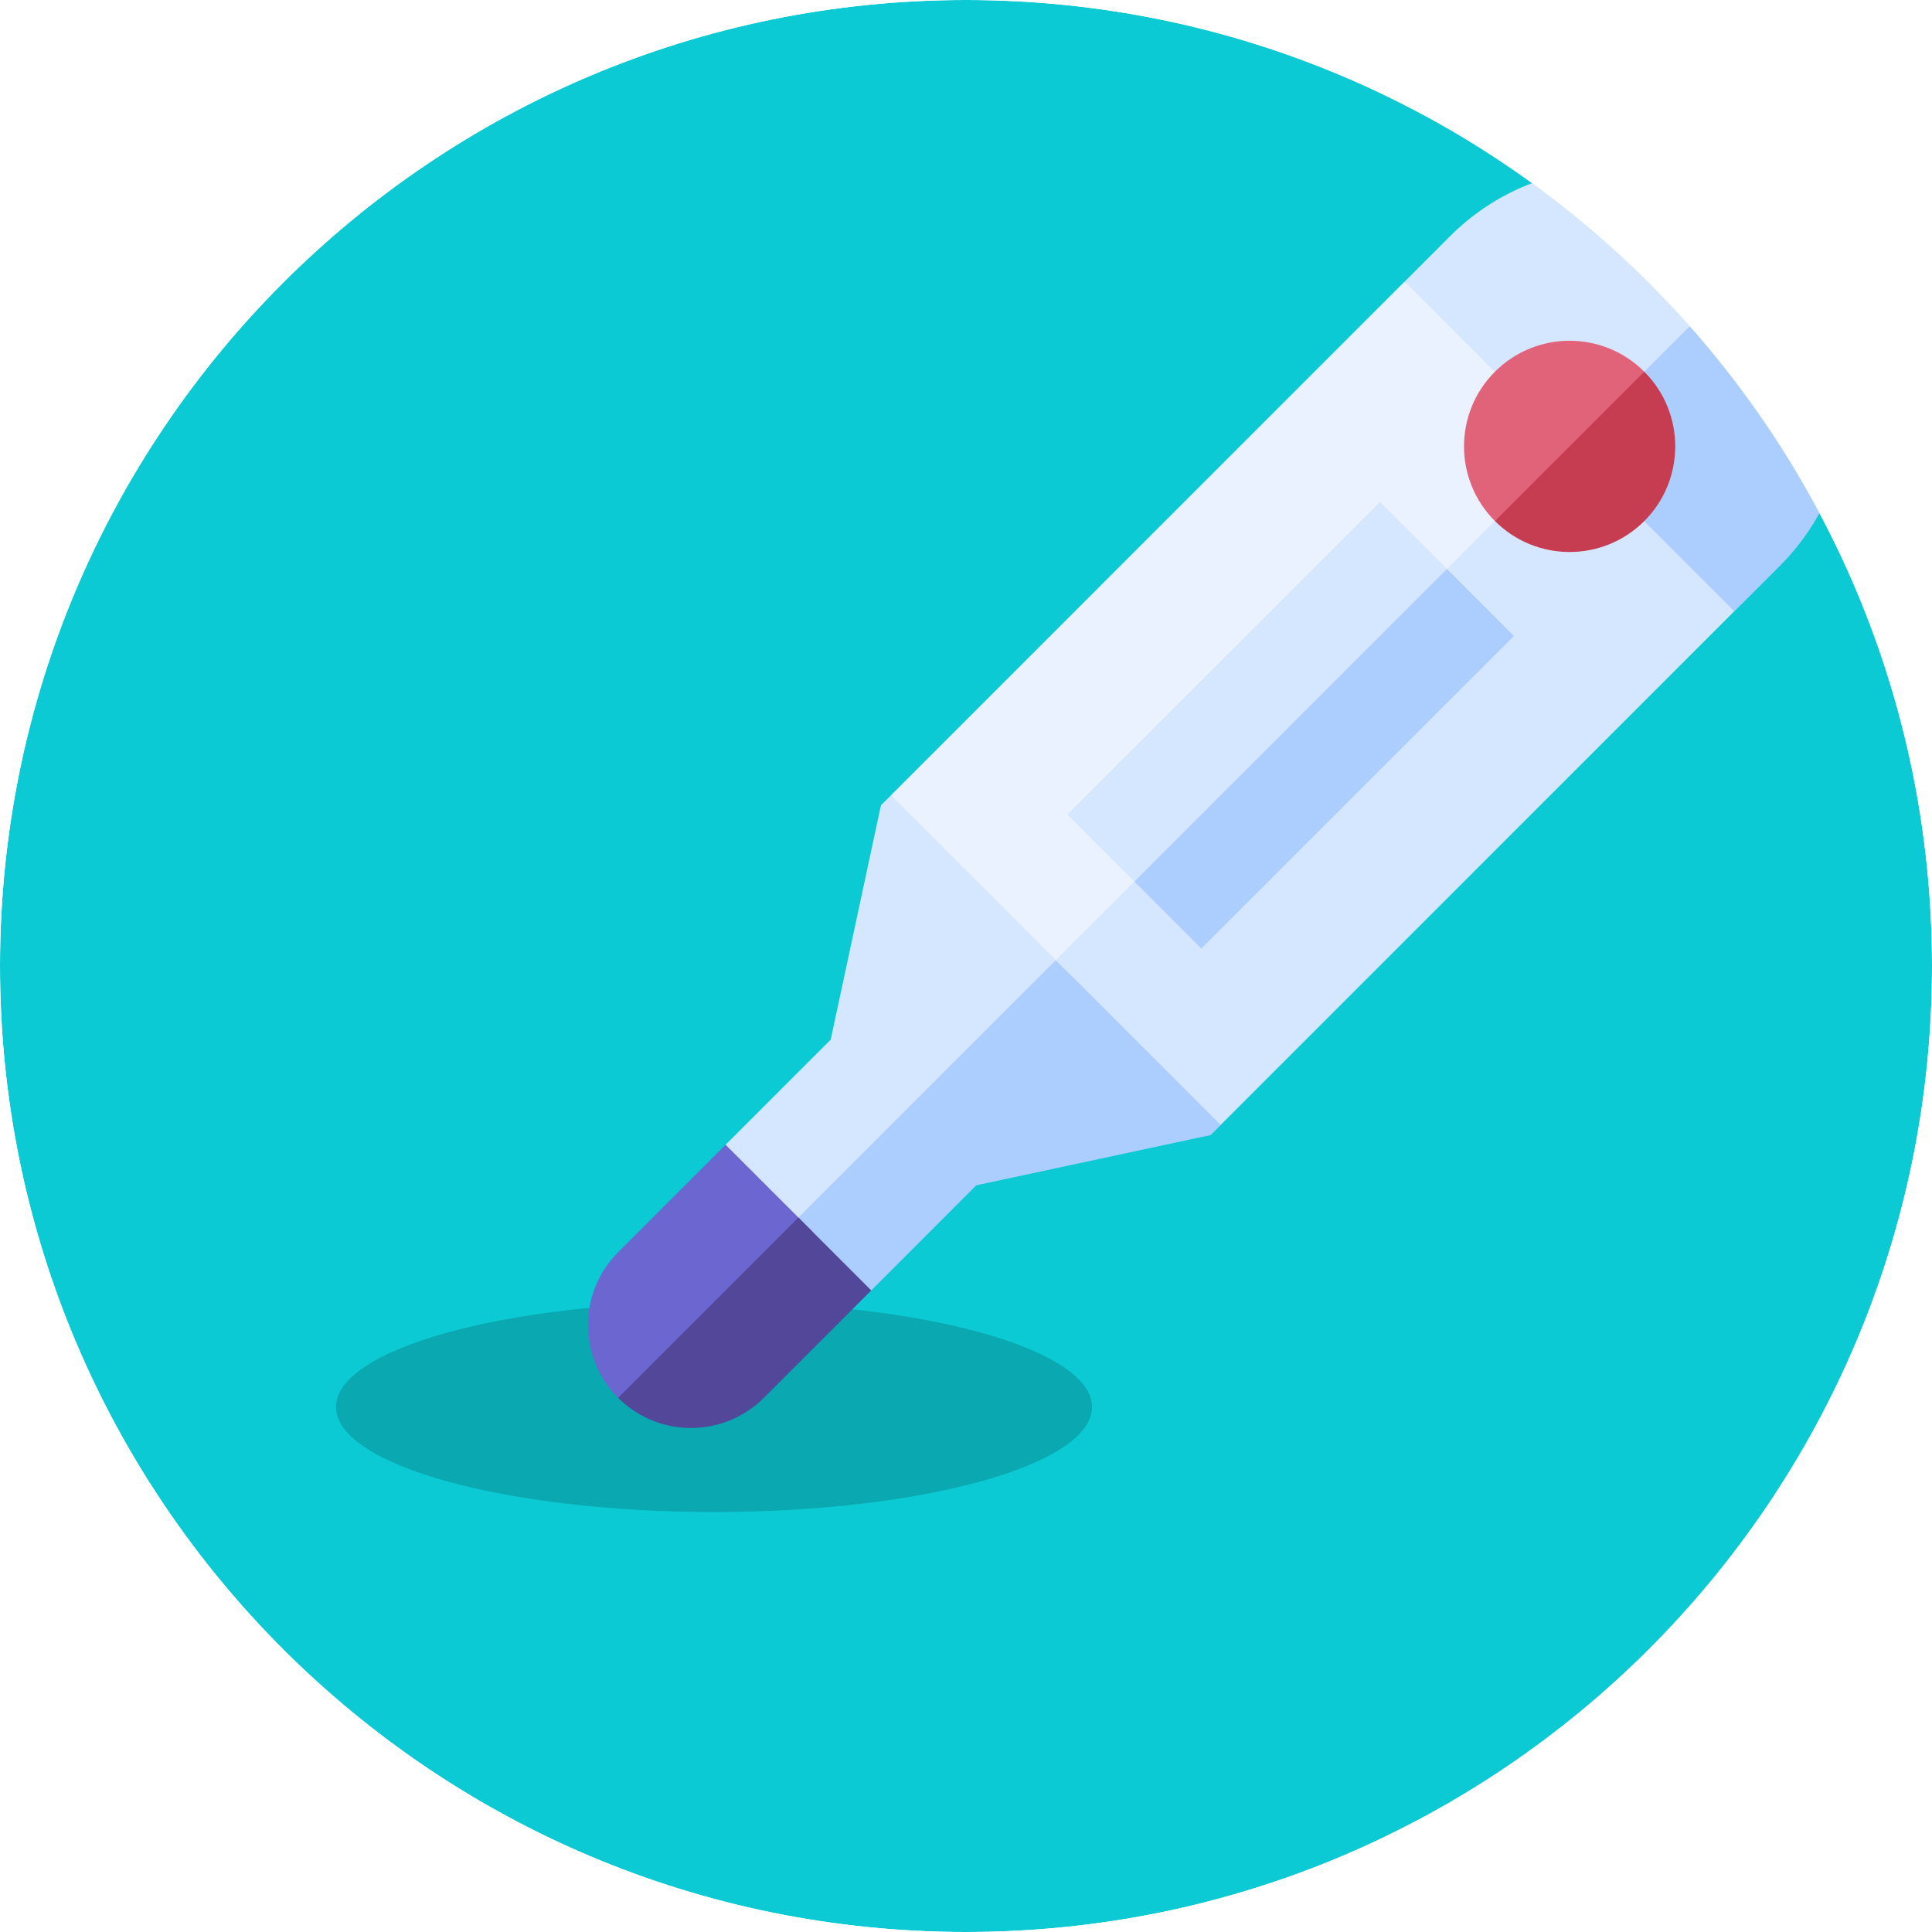
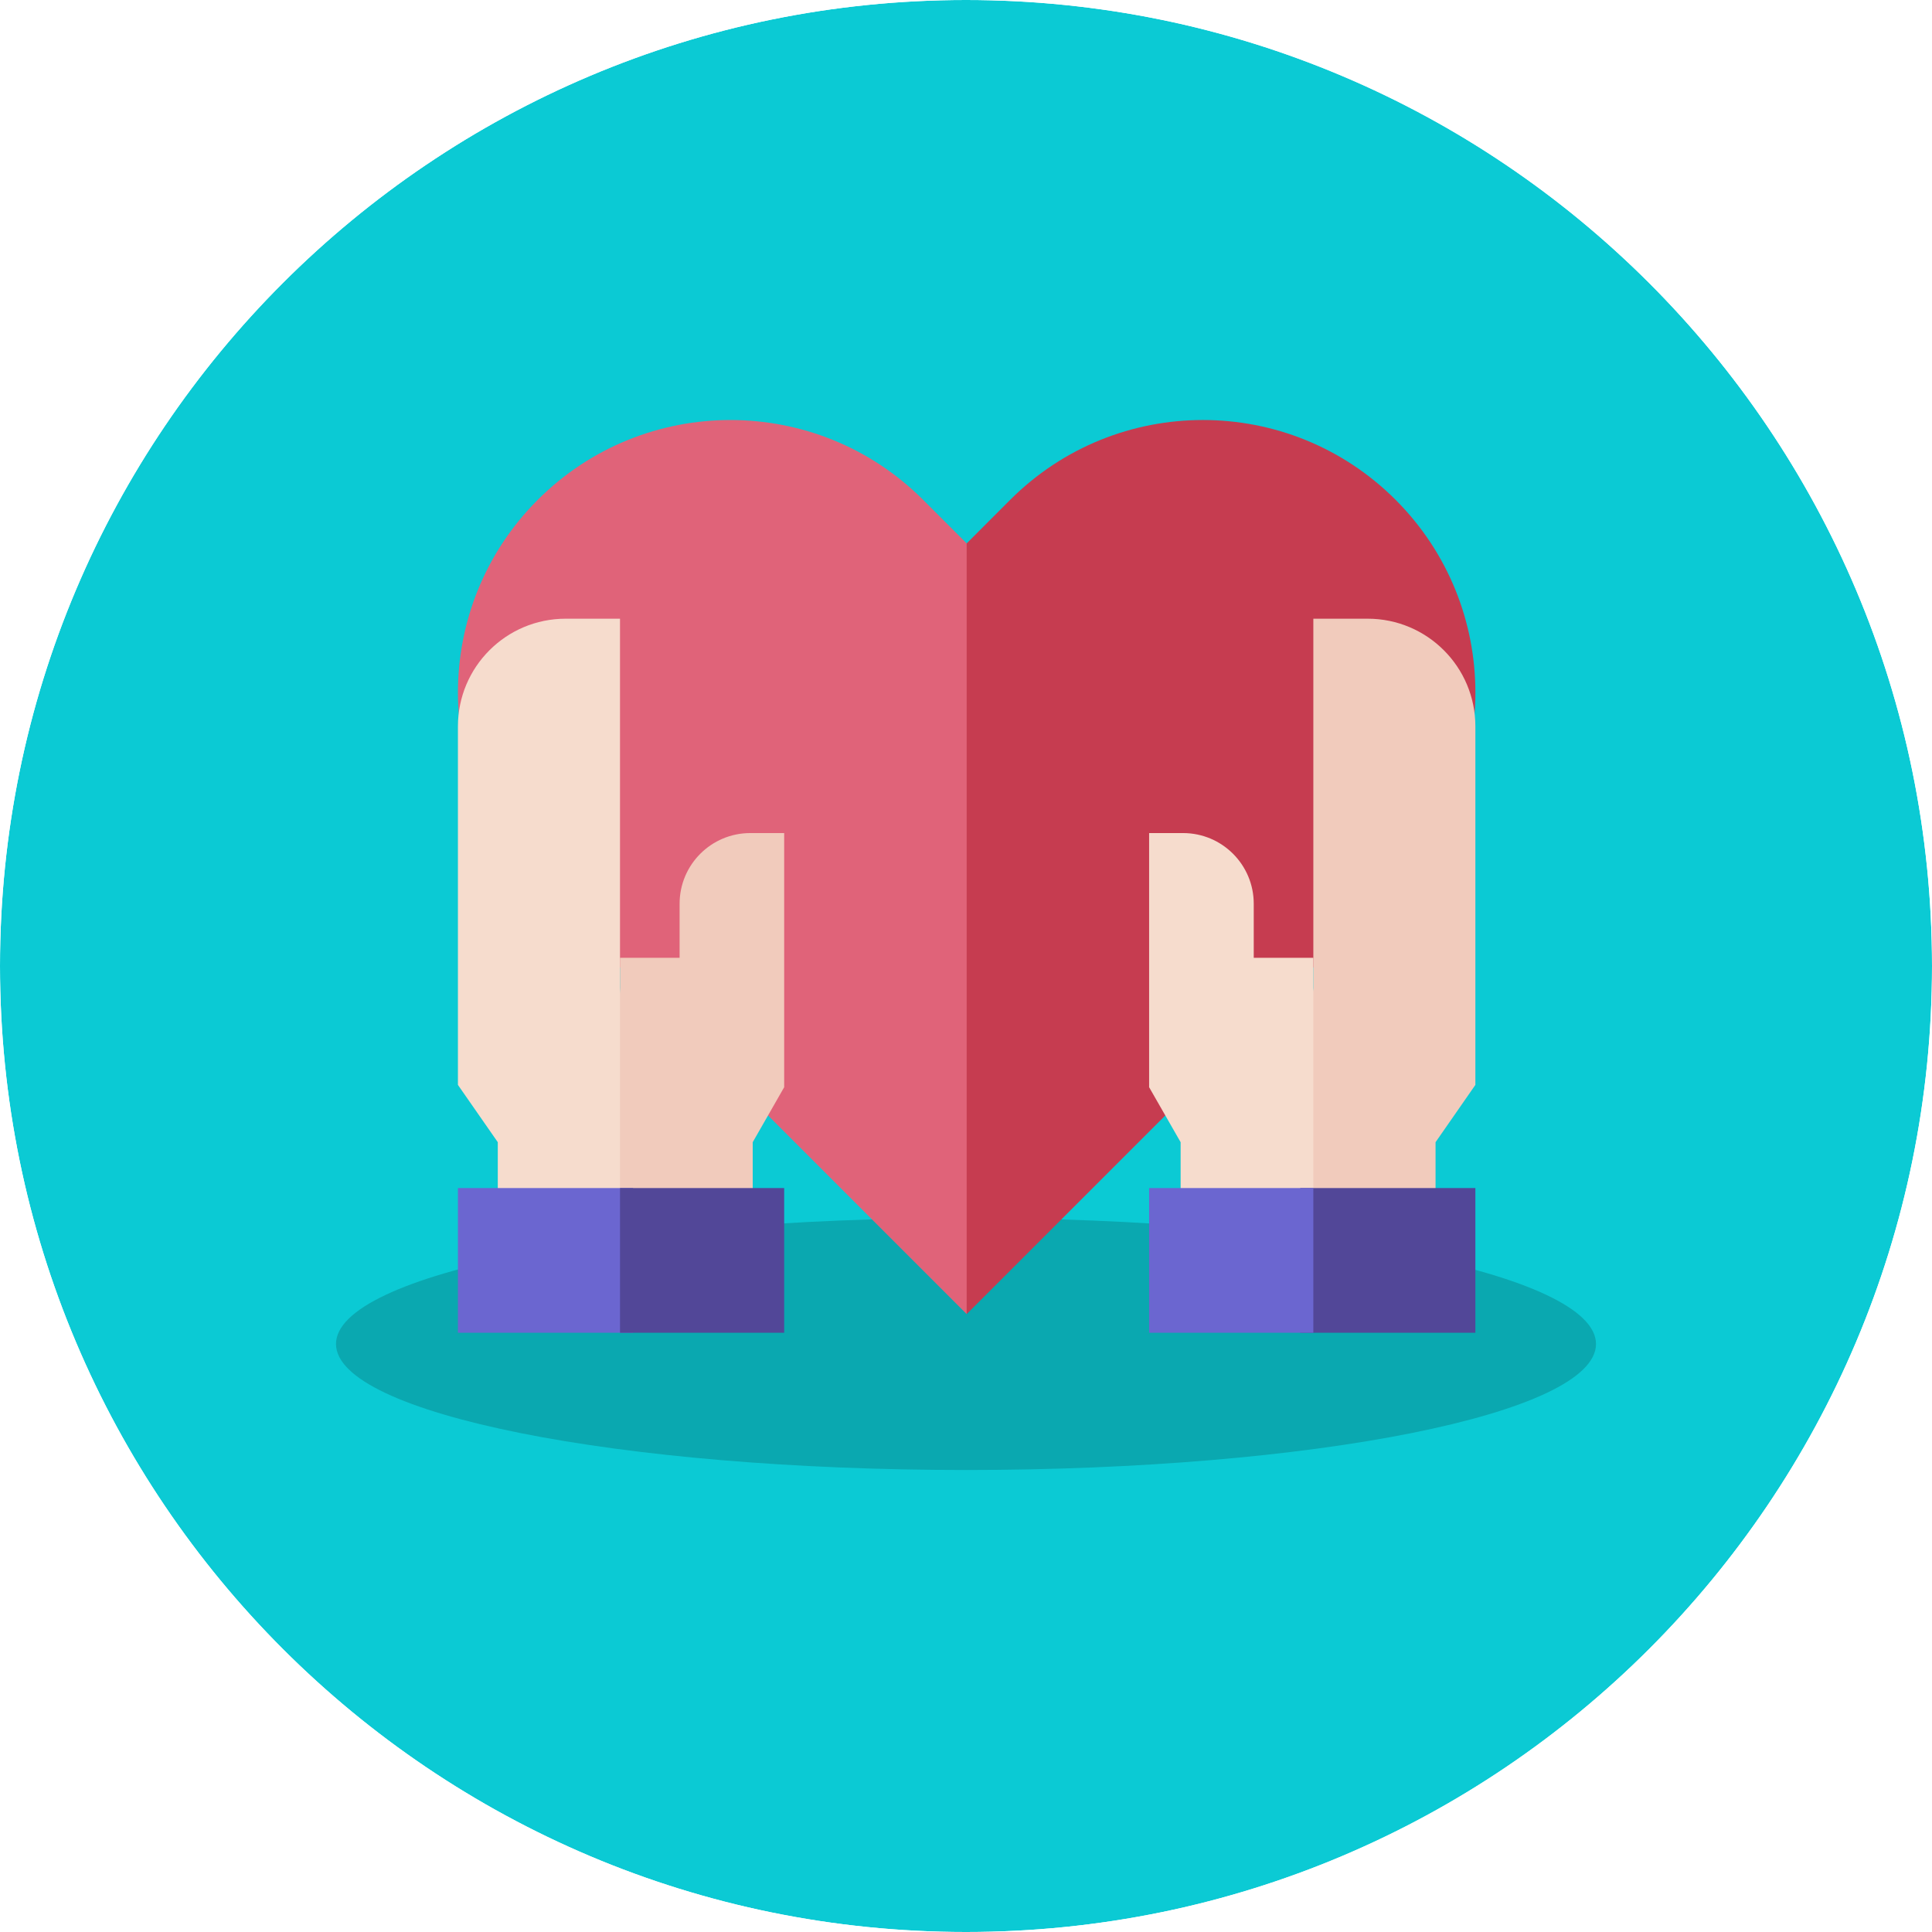
<svg xmlns="http://www.w3.org/2000/svg" width="46" height="46" viewBox="0 0 46 46" fill="none">
-   <mask id="mask0" mask-type="alpha" maskUnits="userSpaceOnUse" x="0" y="0" width="46" height="46">
+   <mask id="mask0_8_198" style="mask-type:alpha" maskUnits="userSpaceOnUse" x="0" y="0" width="46" height="46">
    <circle cx="23" cy="23" r="23" fill="#0BCAD4" />
  </mask>
-   <g mask="url(#mask0)">
+   <g mask="url(#mask0_8_198)">
    <circle cx="23" cy="23" r="23" fill="#0BCAD4" />
-     <ellipse cx="17" cy="33.5" rx="9" ry="2.5" fill="#0AA8B0" />
-     <path d="M21.216 18.934L20.975 19.174L19.779 24.754L17.276 27.256L18.598 29.402L26.066 22.58L21.216 18.934Z" fill="#D5E7FF" />
-     <path d="M29.066 26.785L25.743 22.257L18.598 29.402L20.744 30.724L23.246 28.221L28.826 27.025L29.066 26.785Z" fill="#ACCEFF" />
-     <path d="M19.333 29.313L17.276 27.256L14.718 29.814C13.761 30.772 13.761 32.324 14.718 33.282L19.333 29.313Z" fill="#6B66D0" />
-     <path d="M20.744 30.724L19.01 28.99L14.718 33.282C15.676 34.239 17.228 34.239 18.186 33.282L20.744 30.724Z" fill="#524798" />
-     <path d="M42.374 5.626C40.206 3.458 36.691 3.458 34.523 5.626L33.447 6.703L37.024 11.621L42.374 5.626Z" fill="#D5E7FF" />
-     <path d="M42.374 5.626L36.752 11.248L41.297 14.553L42.374 13.477C44.542 11.309 44.542 7.794 42.374 5.626Z" fill="#ACCEFF" />
-     <path d="M21.214 18.934L33.443 6.704L37.691 10.952L25.462 23.181L21.214 18.934Z" fill="#EAF1FF" />
-     <path d="M25.139 22.859L37.368 10.63L41.292 14.554L29.063 26.784L25.139 22.859Z" fill="#D5E7FF" />
-     <path d="M25.412 19.394L32.856 11.951L34.652 13.747L27.208 21.19L25.412 19.394Z" fill="#D5E7FF" />
-     <path d="M27.008 20.99L34.451 13.546L36.047 15.142L28.603 22.585L27.008 20.99Z" fill="#ACCEFF" />
-     <path d="M35.594 8.85C34.612 9.832 34.612 11.424 35.594 12.406L37.695 10.951L39.15 8.85C38.168 7.868 36.576 7.868 35.594 8.85Z" fill="#E06379" />
-     <path d="M39.15 8.85L35.594 12.406C36.576 13.388 38.168 13.388 39.15 12.406C40.132 11.424 40.132 9.832 39.15 8.85Z" fill="#C63C50" />
+     <ellipse cx="23" cy="32" rx="15" ry="3" fill="#0AA8B0" />
+     <path d="M21.979 11.901C19.445 9.367 15.337 9.367 12.803 11.901C10.27 14.435 10.27 18.542 12.803 21.076L13.841 22.113L23.016 31.288L23.689 21.103L23.016 12.938L21.979 11.901Z" fill="#E06379" />
+     <path d="M33.228 11.9C30.695 9.367 26.587 9.367 24.053 11.9L23.016 12.938V31.288L32.191 22.113L33.228 21.075C35.762 18.542 35.762 14.434 33.228 11.9Z" fill="#C63C50" />
+     <path d="M14.762 14.731H13.468C12.051 14.731 10.903 15.879 10.903 17.295V25.831L11.852 27.195V28.658H14.762L15.073 26.903L14.762 23.516V14.731Z" fill="#F6DCCD" />
+     <path d="M17.864 19.835C16.934 19.835 16.181 20.588 16.181 21.518V22.805H14.762V28.658H17.922V27.195L18.671 25.886V19.835H17.864Z" fill="#F1CBBC" />
+     <path d="M10.903 28.287H15.073V31.732H10.903V28.287Z" fill="#6B66D0" />
+     <path d="M14.762 28.287H18.671V31.732H14.762V28.287Z" fill="#524798" />
+     <path d="M31.27 14.731H32.564C33.98 14.731 35.128 15.879 35.128 17.295V25.831L34.18 27.195V28.658H31.27L30.958 26.903L31.27 23.516V14.731H31.27Z" fill="#F1CBBC" />
+     <path d="M28.168 19.835C29.097 19.835 29.851 20.588 29.851 21.518V22.805H31.27V28.658H28.11V27.195L27.36 25.886V19.835H28.168Z" fill="#F6DCCD" />
+     <path d="M30.958 28.287H35.128V31.732H30.958V28.287Z" fill="#524798" />
+     <path d="M27.36 28.287H31.27V31.732H27.36V28.287Z" fill="#6B66D0" />
  </g>
</svg>
